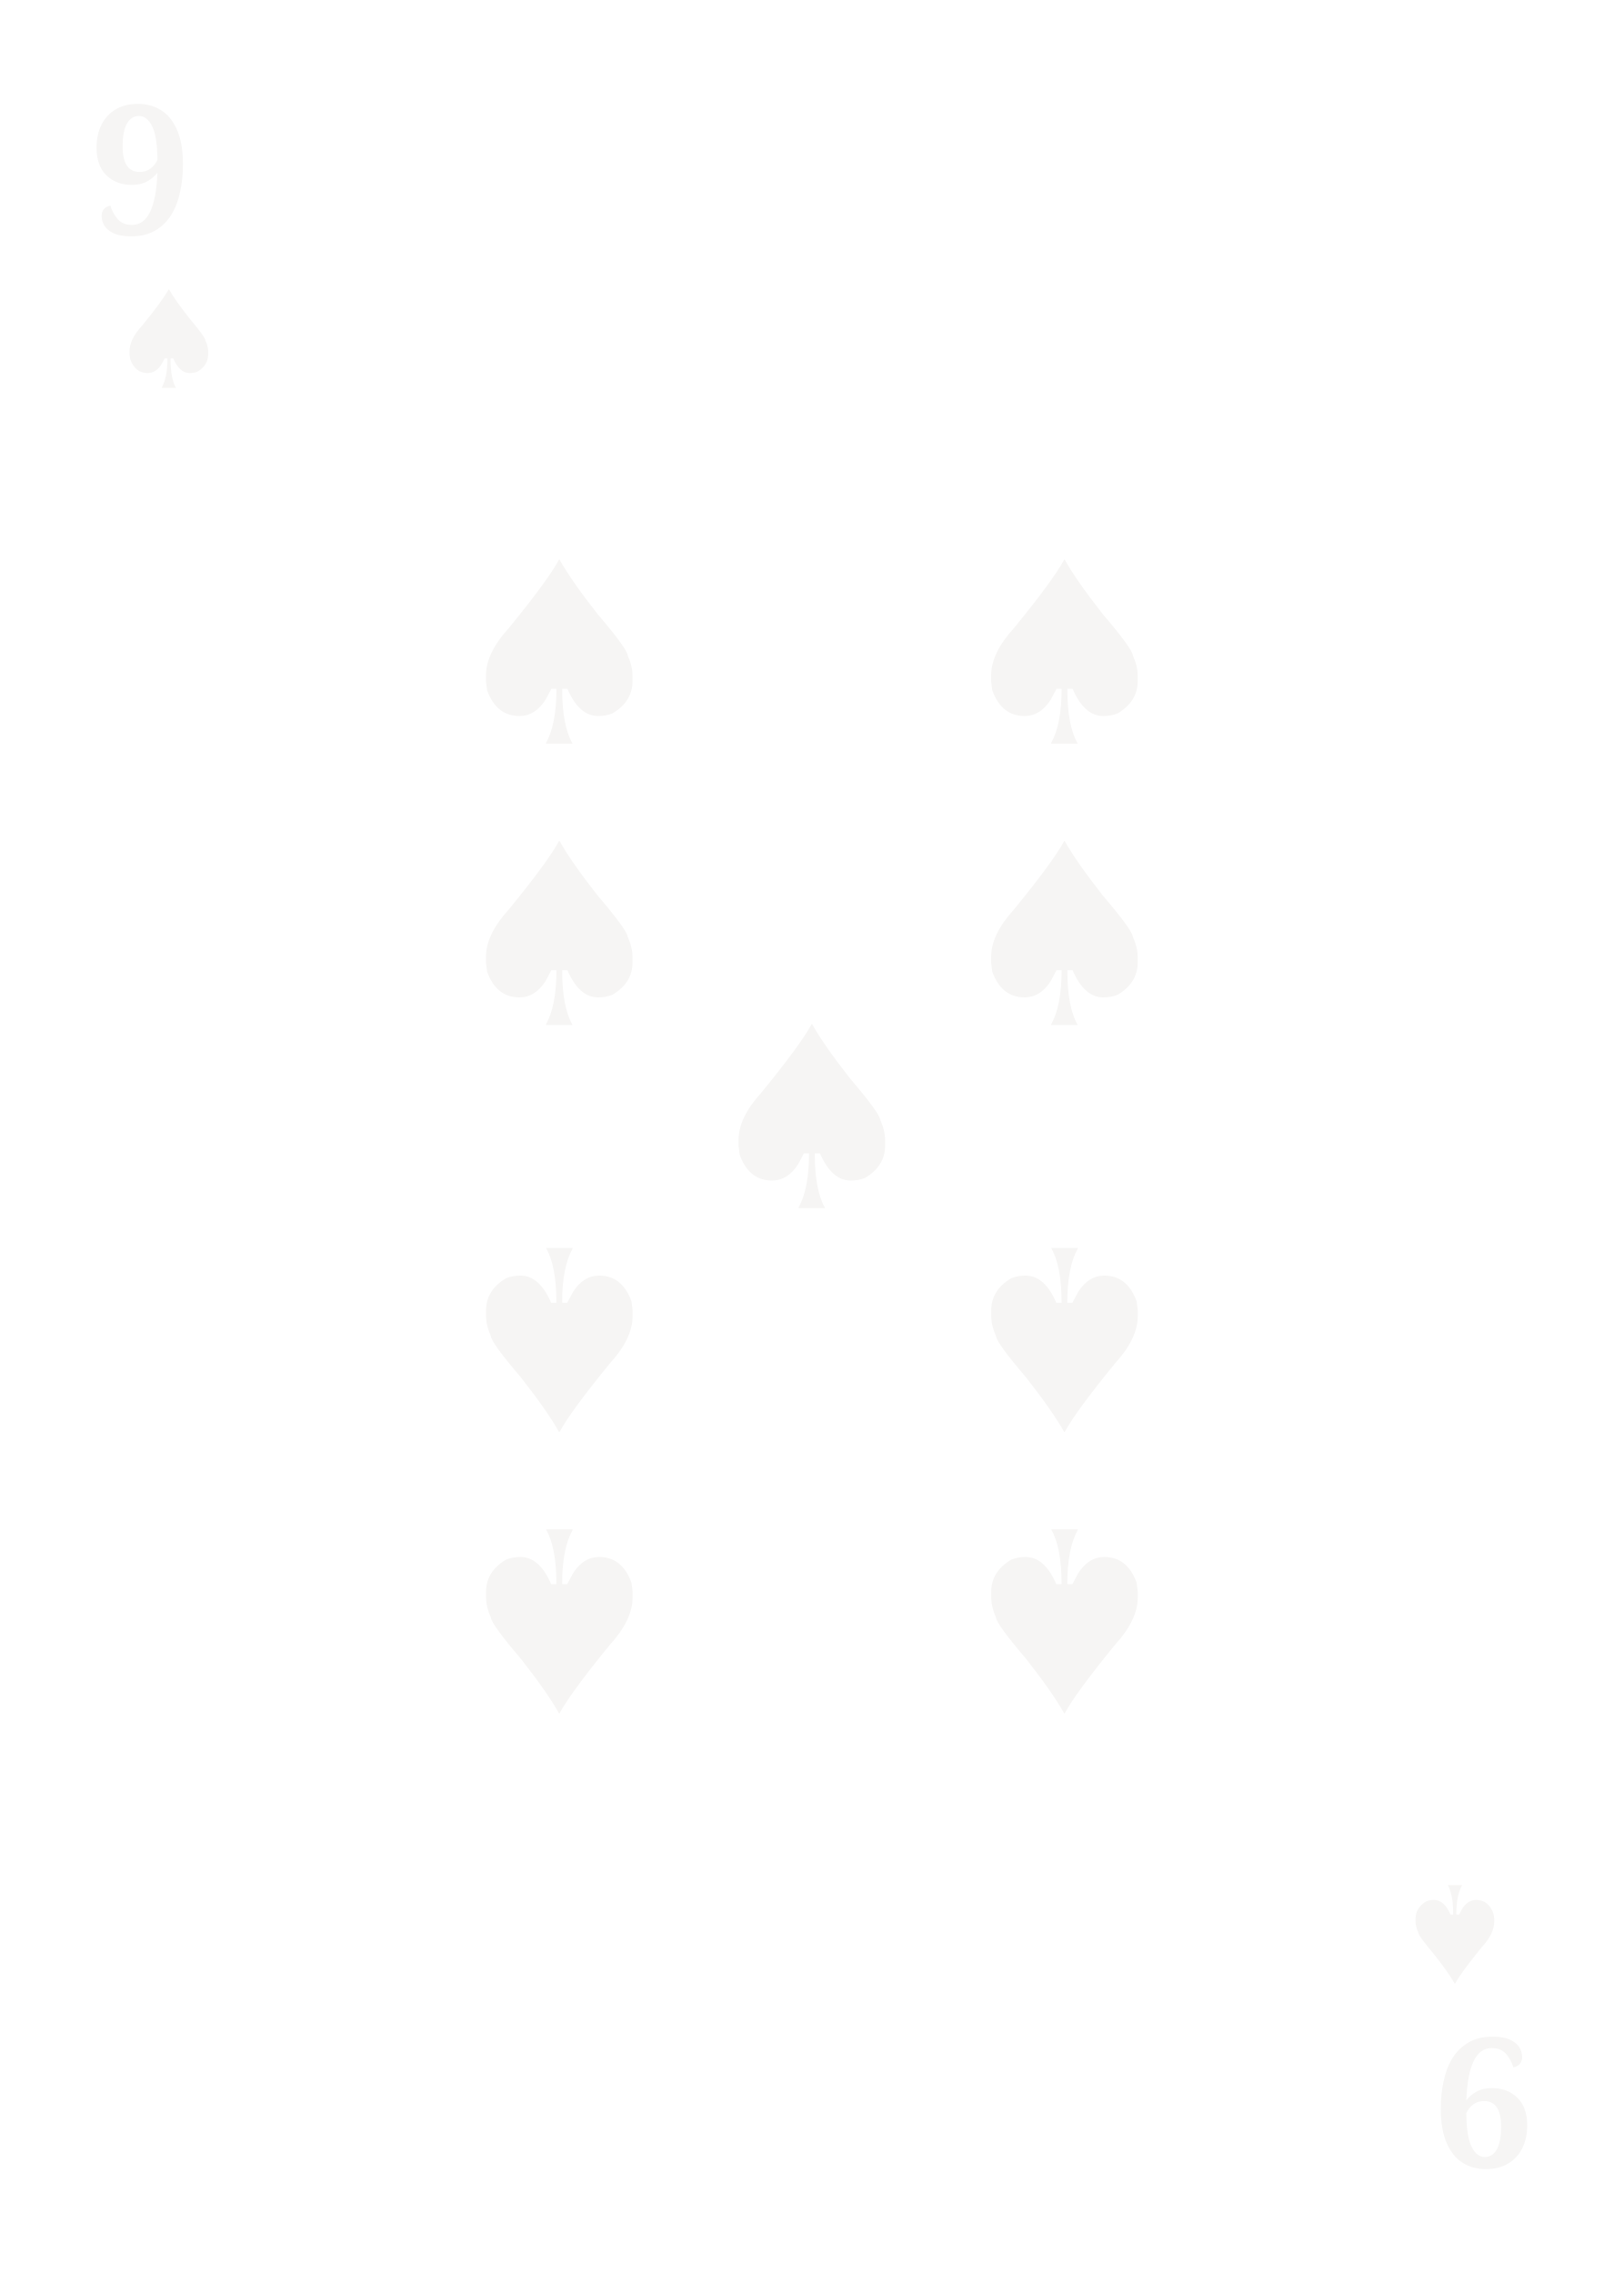
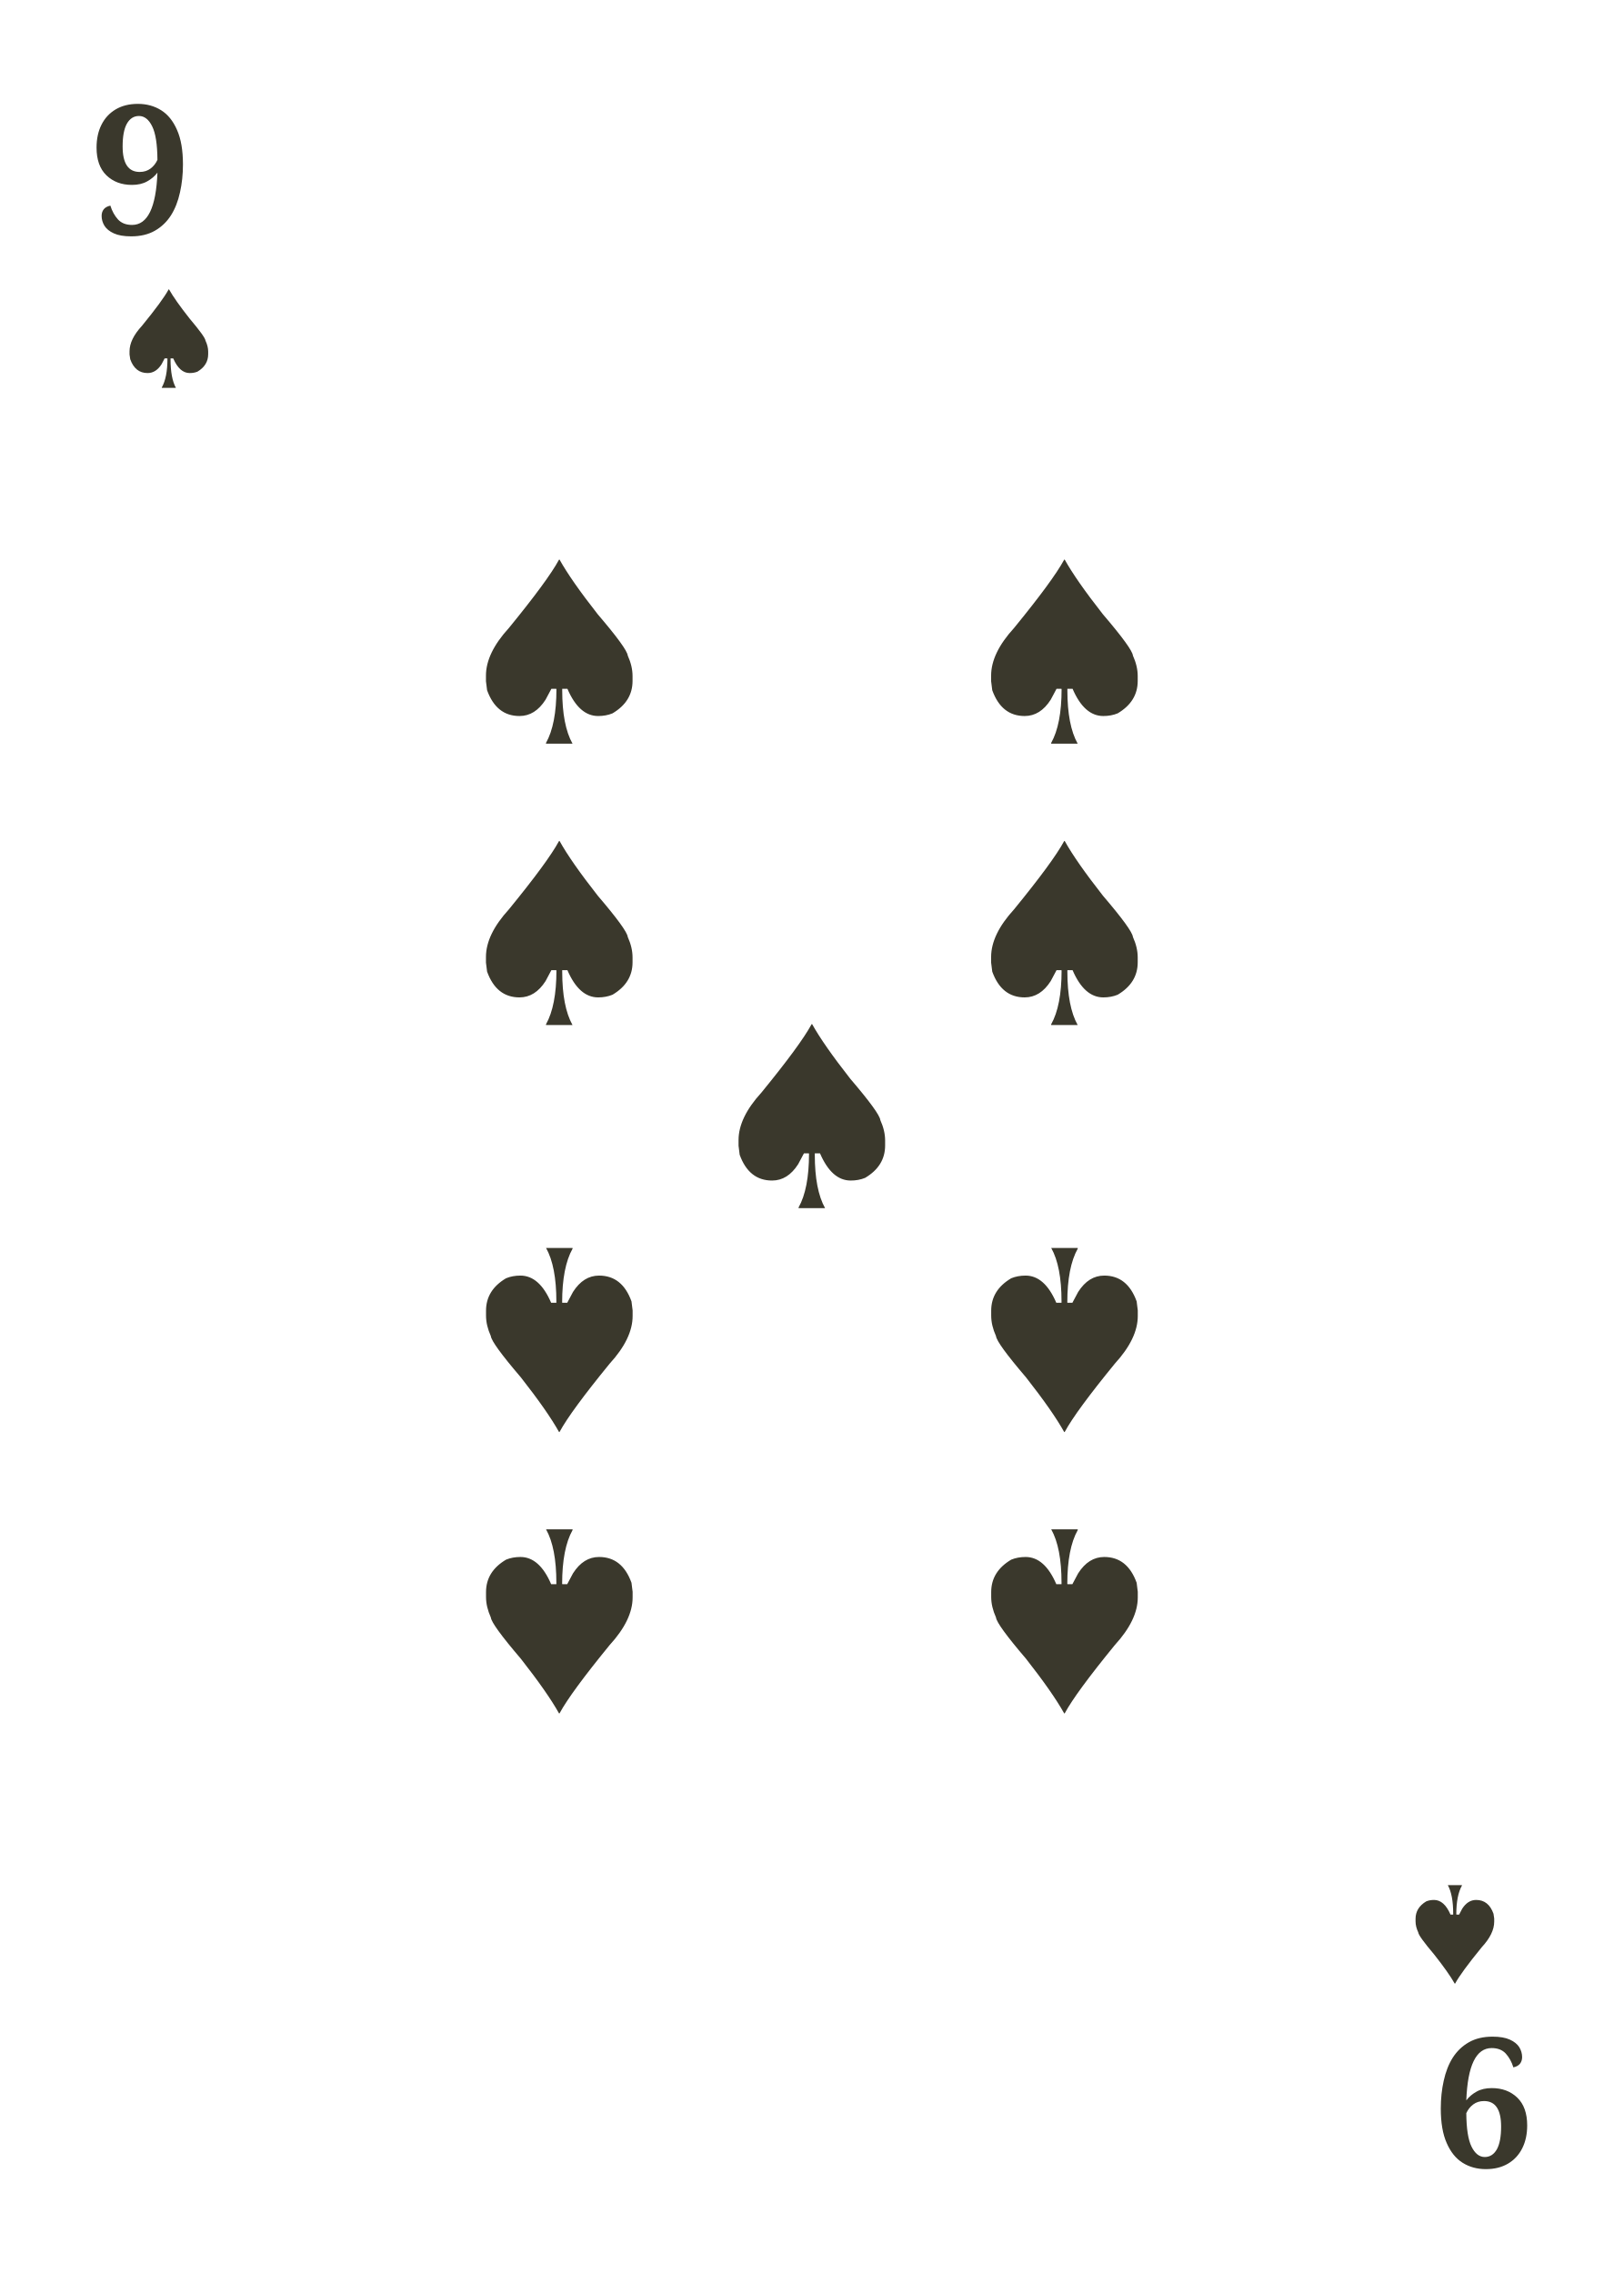
<svg xmlns="http://www.w3.org/2000/svg" viewBox="0 0 180 252" width="180" height="252">
-   <text x="10" y="26" font-family="Georgia, serif" font-size="20" font-weight="bold" fill="#f6f5f4">9</text>
-   <text x="12" y="43" font-family="Georgia, serif" font-size="15" fill="#f6f5f4">♠</text>
+   <style>@media (prefers-color-scheme: dark){text{fill:hsl(49 14% 80%)}}</style>
+   <text x="10" y="26" font-family="Georgia, serif" font-size="20" font-weight="bold" fill="hsl(49 14% 20%)">9</text>
+   <text x="12" y="43" font-family="Georgia, serif" font-size="15" fill="hsl(49 14% 20%)">♠</text>
  <g transform="rotate(180, 90.0, 126.0)">
-     <text x="10" y="26" font-family="Georgia, serif" font-size="20" font-weight="bold" fill="#f6f5f4">9</text>
-     <text x="12" y="43" font-family="Georgia, serif" font-size="15" fill="#f6f5f4">♠</text>
+     <text x="10" y="26" font-family="Georgia, serif" font-size="20" font-weight="bold" fill="hsl(49 14% 20%)">9</text>
+     <text x="12" y="43" font-family="Georgia, serif" font-size="15" fill="hsl(49 14% 20%)">♠</text>
  </g>
-   <text x="62.0" y="74.5" font-family="Georgia, serif" font-size="28" fill="#f6f5f4" text-anchor="middle" dominant-baseline="middle">♠</text>
-   <text x="118.0" y="74.5" font-family="Georgia, serif" font-size="28" fill="#f6f5f4" text-anchor="middle" dominant-baseline="middle">♠</text>
-   <text x="62.0" y="105.7" font-family="Georgia, serif" font-size="28" fill="#f6f5f4" text-anchor="middle" dominant-baseline="middle">♠</text>
-   <text x="118.0" y="105.7" font-family="Georgia, serif" font-size="28" fill="#f6f5f4" text-anchor="middle" dominant-baseline="middle">♠</text>
-   <text x="90.0" y="126.0" font-family="Georgia, serif" font-size="28" fill="#f6f5f4" text-anchor="middle" dominant-baseline="middle">♠</text>
-   <text x="62.0" y="146.3" font-family="Georgia, serif" font-size="28" fill="#f6f5f4" text-anchor="middle" dominant-baseline="middle" transform="rotate(180,62.0,146.3)">♠</text>
-   <text x="118.0" y="146.3" font-family="Georgia, serif" font-size="28" fill="#f6f5f4" text-anchor="middle" dominant-baseline="middle" transform="rotate(180,118.0,146.3)">♠</text>
-   <text x="62.0" y="177.5" font-family="Georgia, serif" font-size="28" fill="#f6f5f4" text-anchor="middle" dominant-baseline="middle" transform="rotate(180,62.0,177.5)">♠</text>
-   <text x="118.0" y="177.5" font-family="Georgia, serif" font-size="28" fill="#f6f5f4" text-anchor="middle" dominant-baseline="middle" transform="rotate(180,118.0,177.5)">♠</text>
+   <text x="62.0" y="74.5" font-family="Georgia, serif" font-size="28" fill="hsl(49 14% 20%)" text-anchor="middle" dominant-baseline="middle">♠</text>
+   <text x="118.0" y="74.5" font-family="Georgia, serif" font-size="28" fill="hsl(49 14% 20%)" text-anchor="middle" dominant-baseline="middle">♠</text>
+   <text x="62.0" y="105.7" font-family="Georgia, serif" font-size="28" fill="hsl(49 14% 20%)" text-anchor="middle" dominant-baseline="middle">♠</text>
+   <text x="118.0" y="105.7" font-family="Georgia, serif" font-size="28" fill="hsl(49 14% 20%)" text-anchor="middle" dominant-baseline="middle">♠</text>
+   <text x="90.0" y="126.0" font-family="Georgia, serif" font-size="28" fill="hsl(49 14% 20%)" text-anchor="middle" dominant-baseline="middle">♠</text>
+   <text x="62.0" y="146.3" font-family="Georgia, serif" font-size="28" fill="hsl(49 14% 20%)" text-anchor="middle" dominant-baseline="middle" transform="rotate(180,62.0,146.3)">♠</text>
+   <text x="118.0" y="146.3" font-family="Georgia, serif" font-size="28" fill="hsl(49 14% 20%)" text-anchor="middle" dominant-baseline="middle" transform="rotate(180,118.0,146.3)">♠</text>
+   <text x="62.0" y="177.5" font-family="Georgia, serif" font-size="28" fill="hsl(49 14% 20%)" text-anchor="middle" dominant-baseline="middle" transform="rotate(180,62.0,177.5)">♠</text>
+   <text x="118.0" y="177.5" font-family="Georgia, serif" font-size="28" fill="hsl(49 14% 20%)" text-anchor="middle" dominant-baseline="middle" transform="rotate(180,118.0,177.5)">♠</text>
</svg>
